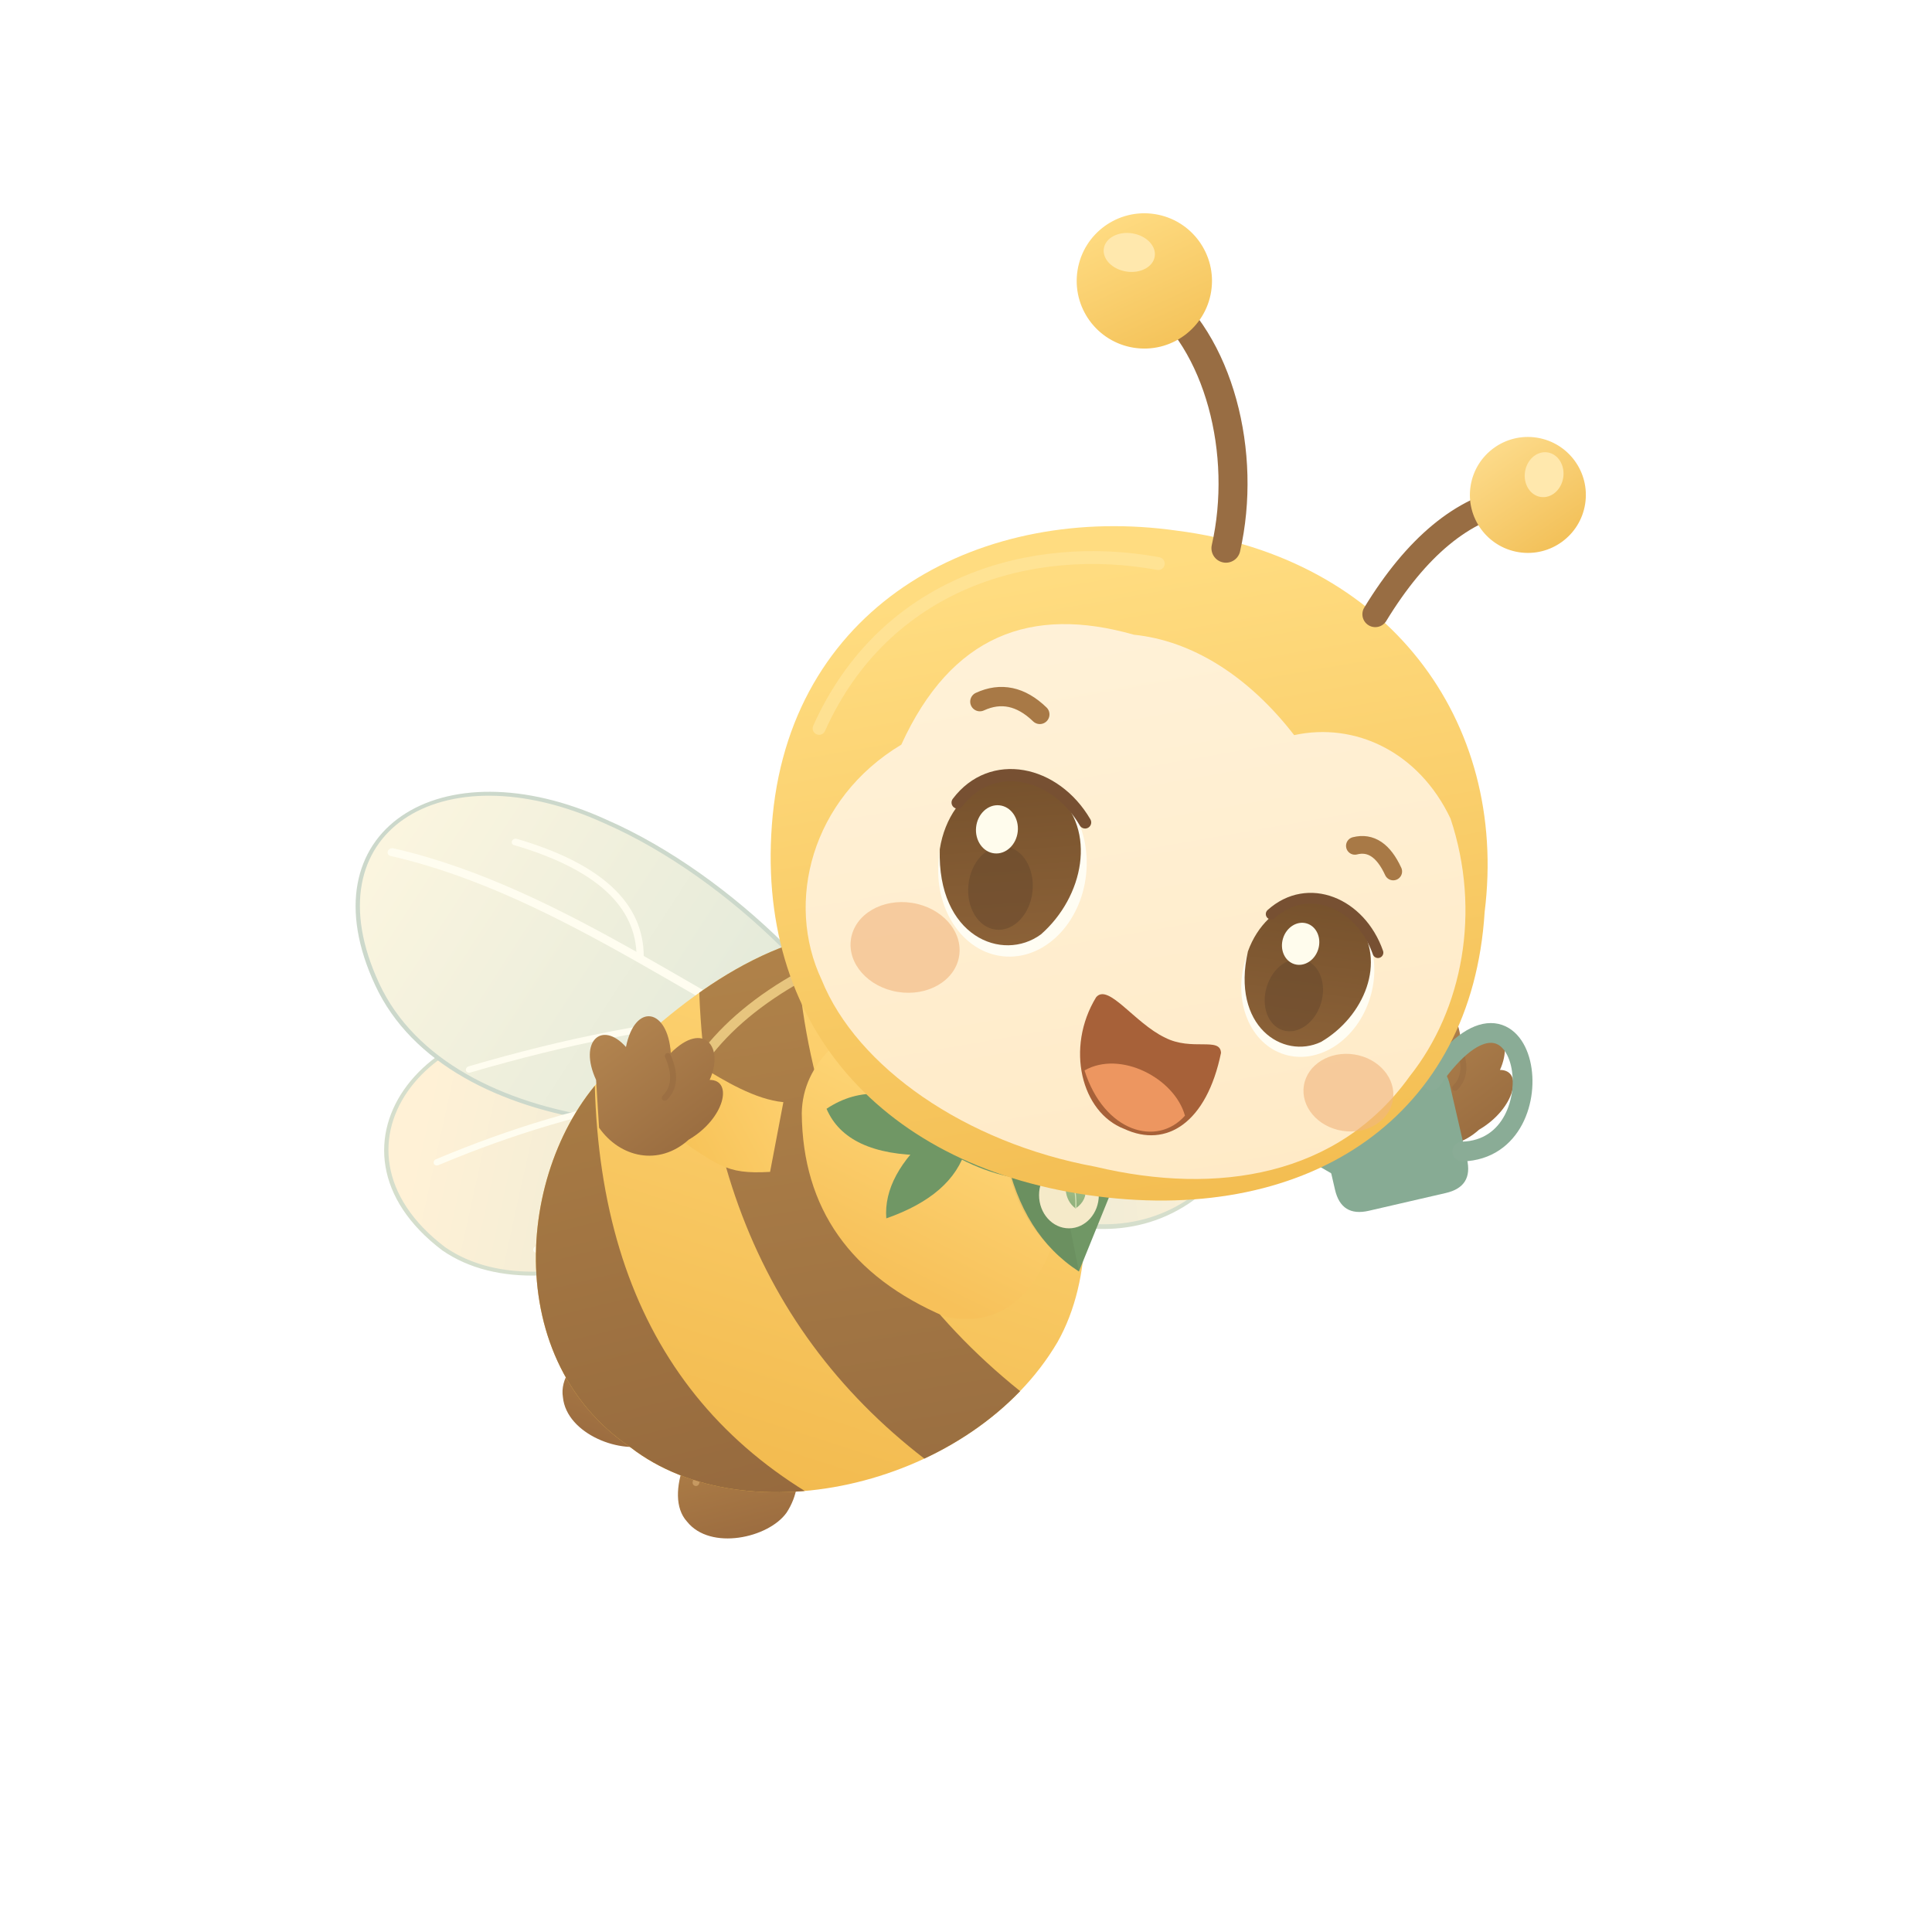
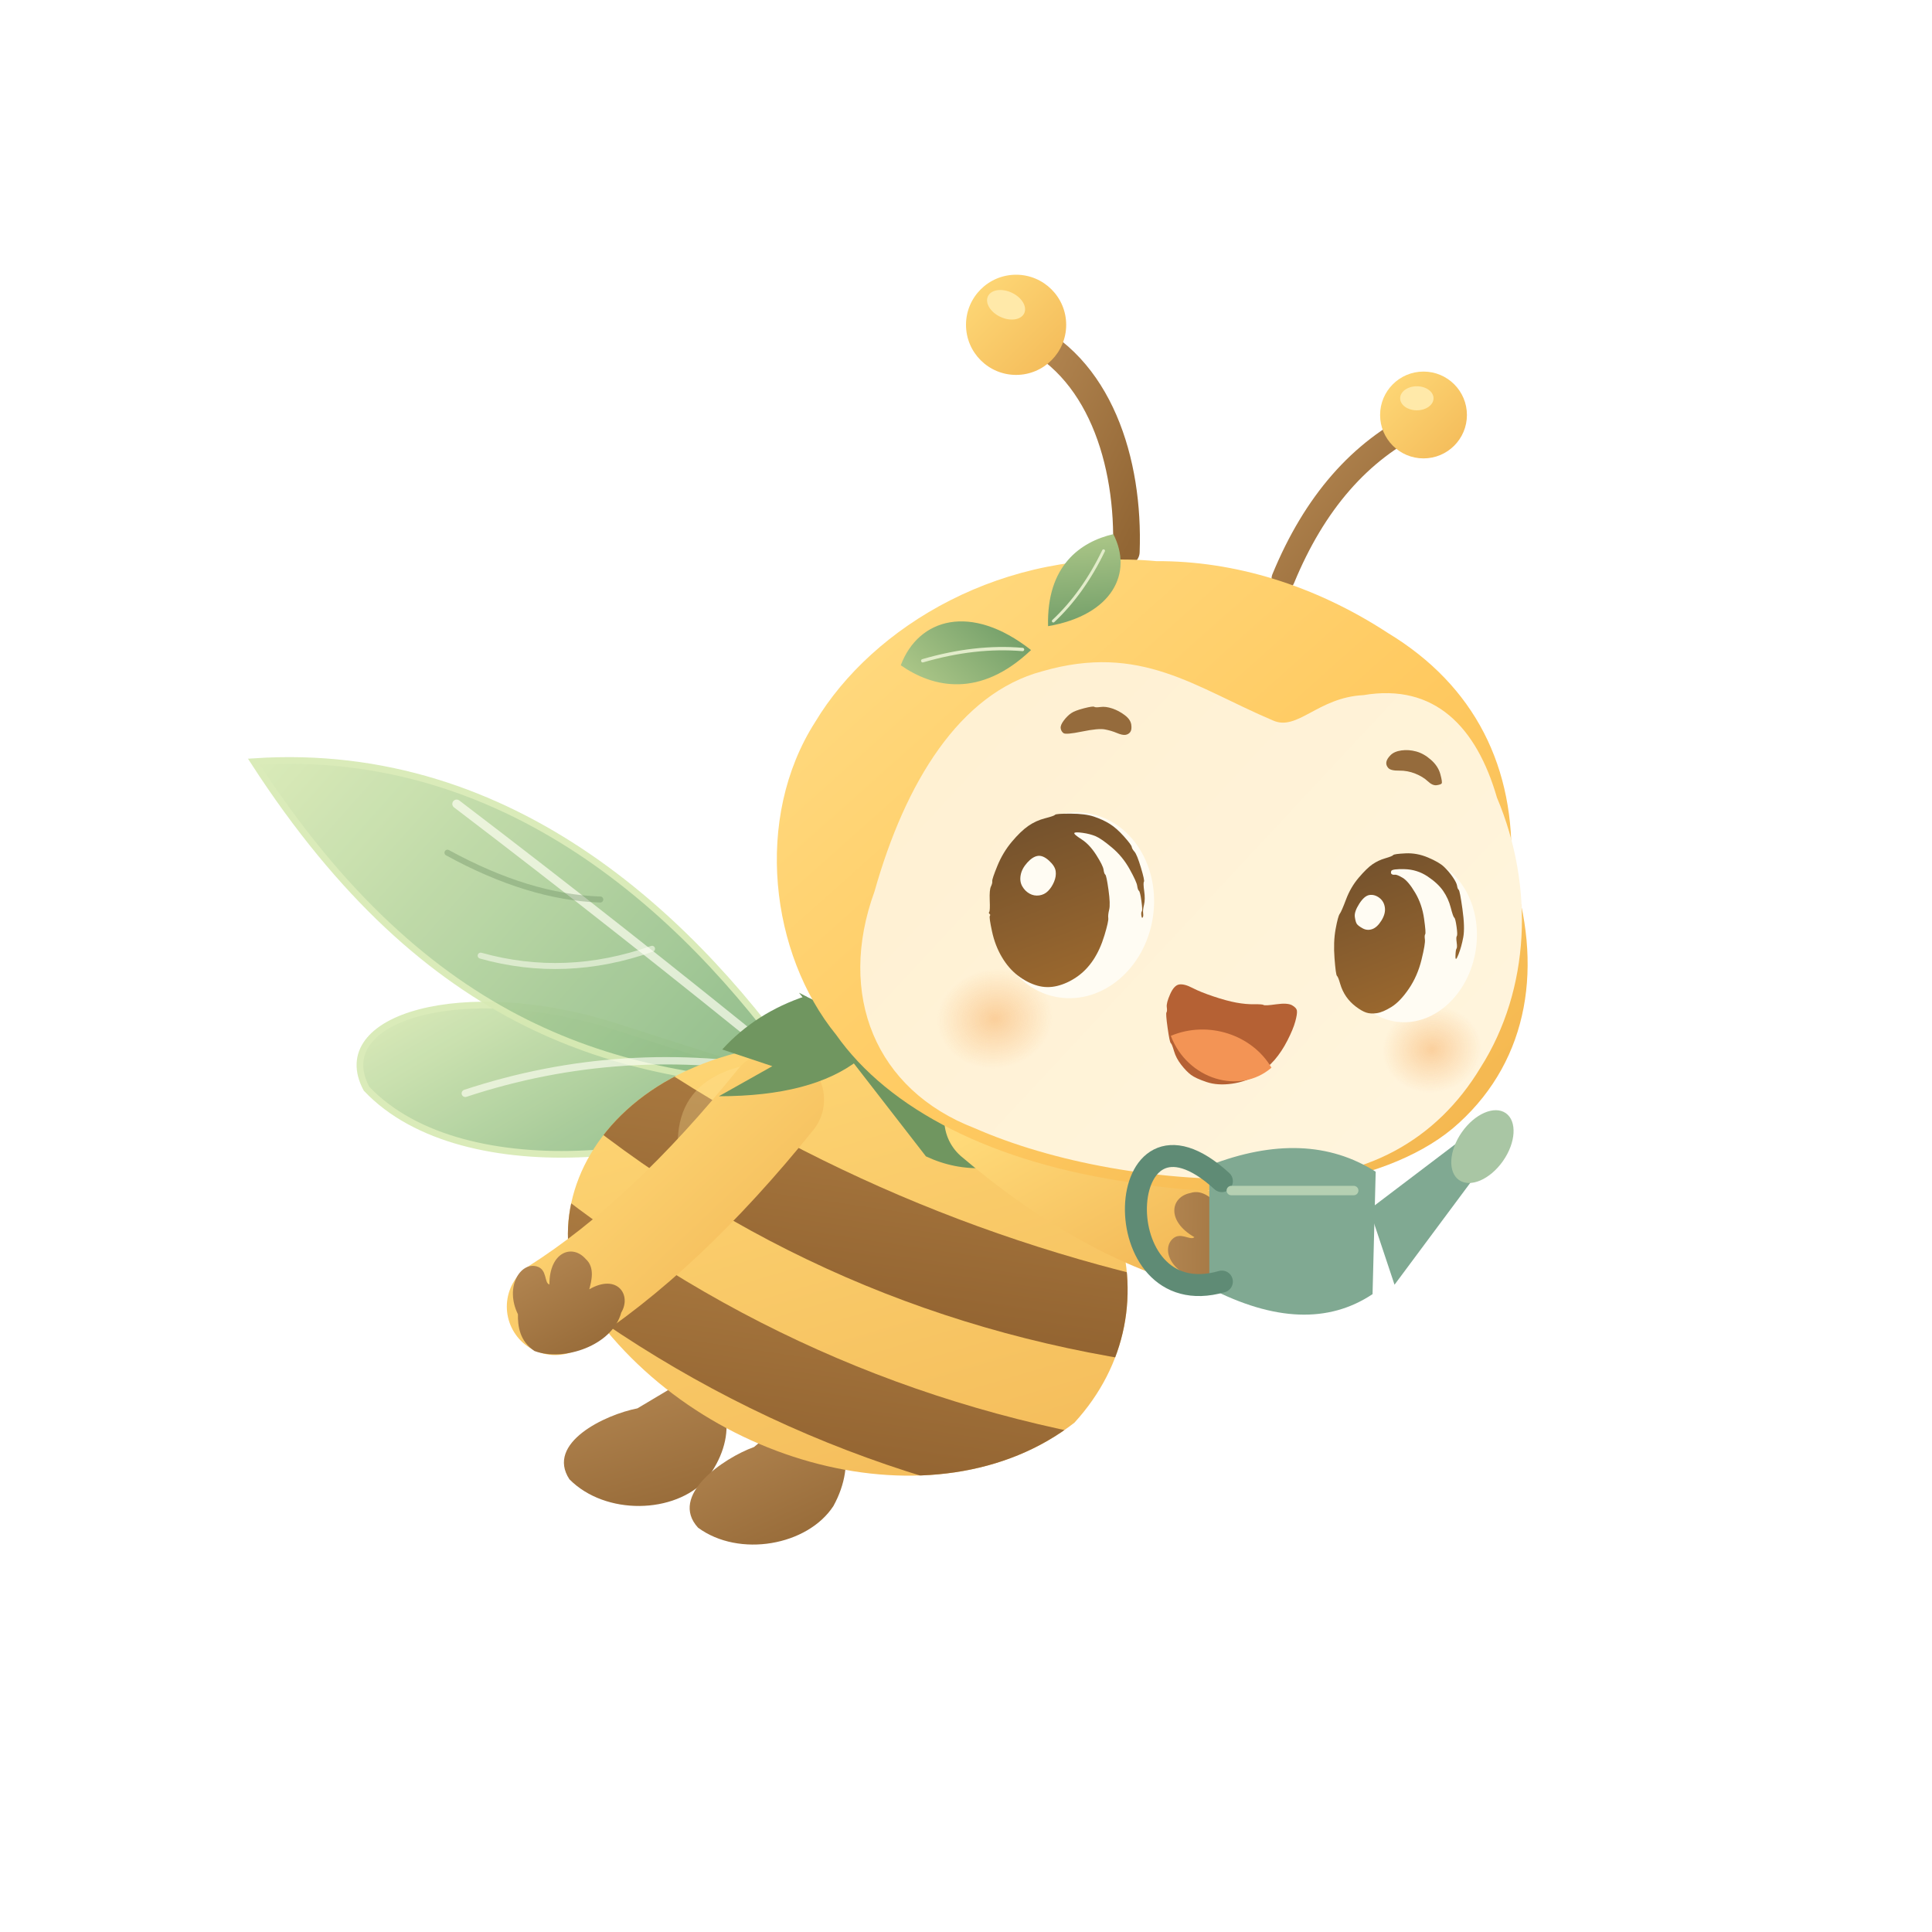
- <svg xmlns="http://www.w3.org/2000/svg" width="512" height="512" viewBox="0 0 512 512">
+ <svg xmlns="http://www.w3.org/2000/svg" viewBox="0 0 512 512" width="512" height="512">
  <defs>
-     <linearGradient id="paint-1" gradientUnits="userSpaceOnUse" x1="-146" y1="-64" x2="-25" y2="14">
-       <stop offset="0" stop-color="#FFF1D6" />
-       <stop offset="1" stop-color="#E4E8D6" />
+     <linearGradient id="faceGold" x1=".1" y1="0" x2=".85" y2="1" gradientUnits="objectBoundingBox">
+       <stop stop-color="#FFDB82" />
+       <stop offset=".55" stop-color="#FFCA61" />
+       <stop offset="1" stop-color="#F4B750" />
    </linearGradient>
-     <linearGradient id="paint-2" gradientUnits="userSpaceOnUse" x1="-122" y1="-164" x2="0" y2="0">
-       <stop offset="0" stop-color="#FBF5DF" />
-       <stop offset="1" stop-color="#DCE6D8" />
+     <linearGradient id="faceCream" x1="0" y1="0" x2="1" y2="1">
+       <stop stop-color="#FFF0D1" />
+       <stop offset="1" stop-color="#FFF5DE" />
    </linearGradient>
-     <linearGradient id="paint-3" gradientUnits="userSpaceOnUse" x1="-146" y1="-64" x2="-25" y2="14">
-       <stop offset="0" stop-color="#FFF1D6" />
-       <stop offset="1" stop-color="#E4E8D6" />
+     <radialGradient id="cheek">
+       <stop stop-color="#F7AF64" stop-opacity=".65" />
+       <stop offset="1" stop-color="#F7AF64" stop-opacity="0" />
+     </radialGradient>
+     <linearGradient id="eyeBrown" x1="0" y1="0" x2=".2" y2="1">
+       <stop stop-color="#71502D" />
+       <stop offset="1" stop-color="#99672E" />
    </linearGradient>
-     <linearGradient id="paint-4" gradientUnits="userSpaceOnUse" x1="-122" y1="-164" x2="0" y2="0">
-       <stop offset="0" stop-color="#FBF5DF" />
-       <stop offset="1" stop-color="#DCE6D8" />
+     <linearGradient id="bodyGold" x1="0" y1="0" x2="1" y2="1">
+       <stop stop-color="#FFDA79" />
+       <stop offset="1" stop-color="#F3B957" />
    </linearGradient>
-     <linearGradient id="paint-5" gradientUnits="userSpaceOnUse" x1="-10" y1="-17" x2="20" y2="20">
-       <stop offset="0" stop-color="#B28248" />
-       <stop offset="1" stop-color="#996A3F" />
+     <linearGradient id="stripeBrown" x1="0" y1="0" x2="1" y2="1">
+       <stop stop-color="#AC7C42" />
+       <stop offset="1" stop-color="#90612F" />
    </linearGradient>
-     <linearGradient id="paint-6" gradientUnits="userSpaceOnUse" x1="-10" y1="-17" x2="20" y2="20">
-       <stop offset="0" stop-color="#B28248" />
-       <stop offset="1" stop-color="#996A3F" />
+     <linearGradient id="handBrown" x1="0" y1="0" x2="1" y2="1">
+       <stop stop-color="#B78A55" />
+       <stop offset="1" stop-color="#926634" />
    </linearGradient>
-     <linearGradient id="paint-7" gradientUnits="userSpaceOnUse" x1="-55" y1="-75" x2="60" y2="88">
-       <stop offset="0" stop-color="#FFD677" />
-       <stop offset="1" stop-color="#F0B648" />
+     <linearGradient id="wing" x1="0" y1="0" x2="1" y2="1">
+       <stop stop-color="#D7E9B3" />
+       <stop offset="1" stop-color="#83B47F" />
    </linearGradient>
-     <clipPath id="clip-8">
-       <path d="M-62 -65 C-22 -97 50 -72 68 -34 C88 10 61 72 18 84 C-28 100 -74 60 -78 22 C-83 -10 -82 -42 -62 -65Z" />
-     </clipPath>
-     <linearGradient id="paint-9" gradientUnits="userSpaceOnUse" x1="-90" y1="-50" x2="80" y2="40">
-       <stop offset="0" stop-color="#B2844A" />
-       <stop offset="1" stop-color="#986D40" />
+     <linearGradient id="accessory" x1="0" y1="0" x2="1" y2="1">
+       <stop stop-color="#709660" />
+       <stop offset="1" stop-color="#709660" />
    </linearGradient>
-     <linearGradient id="paint-10" gradientUnits="userSpaceOnUse" x1="-95" y1="20" x2="70" y2="90">
-       <stop offset="0" stop-color="#AA7D45" />
-       <stop offset="1" stop-color="#93673D" />
+     <linearGradient id="page" x1="0" y1="0" x2="1" y2="1">
+       <stop stop-color="#FFFAE8" />
+       <stop offset="1" stop-color="#E4D8B6" />
    </linearGradient>
-     <linearGradient id="paint-11" gradientUnits="userSpaceOnUse" x1="0" y1="-70" x2="30" y2="-10">
-       <stop offset="0" stop-color="#FFDA7C" />
-       <stop offset="1" stop-color="#F7C15A" />
+     <linearGradient id="leaf" x1="0" y1="0" x2="1" y2="1">
+       <stop stop-color="#AEC889" />
+       <stop offset="1" stop-color="#6F9C67" />
    </linearGradient>
-     <linearGradient id="paint-12" gradientUnits="userSpaceOnUse" x1="0" y1="-20" x2="-51" y2="7">
-       <stop offset="0" stop-color="#FFD374" />
-       <stop offset="1" stop-color="#F5BF51" />
-     </linearGradient>
-     <linearGradient id="paint-13" gradientUnits="userSpaceOnUse" x1="-15" y1="-20" x2="15" y2="20">
-       <stop offset="0" stop-color="#B38550" />
-       <stop offset="1" stop-color="#9A6D40" />
-     </linearGradient>
-     <linearGradient id="paint-14" gradientUnits="userSpaceOnUse" x1="0" y1="-20" x2="76" y2="-2">
-       <stop offset="0" stop-color="#FFD374" />
-       <stop offset="1" stop-color="#F5BF51" />
-     </linearGradient>
-     <linearGradient id="paint-15" gradientUnits="userSpaceOnUse" x1="-15" y1="-20" x2="15" y2="20">
-       <stop offset="0" stop-color="#B38550" />
-       <stop offset="1" stop-color="#9A6D40" />
-     </linearGradient>
-     <linearGradient id="paint-16" gradientUnits="userSpaceOnUse" x1="0" y1="-100" x2="65" y2="90">
-       <stop offset="0" stop-color="#ACC68F" />
-       <stop offset="1" stop-color="#709765" />
-     </linearGradient>
-     <linearGradient id="paint-17" gradientUnits="userSpaceOnUse" x1="0" y1="-100" x2="65" y2="90">
-       <stop offset="0" stop-color="#FFDC80" />
-       <stop offset="1" stop-color="#F3BD51" />
-     </linearGradient>
-     <linearGradient id="paint-18" gradientUnits="userSpaceOnUse" x1="0" y1="-100" x2="65" y2="90">
-       <stop offset="0" stop-color="#FFF2D9" />
-       <stop offset="1" stop-color="#FFEAC6" />
-     </linearGradient>
-     <linearGradient id="paint-19" gradientUnits="userSpaceOnUse" x1="0" y1="-27" x2="9" y2="25">
-       <stop offset="0" stop-color="#77522D" />
-       <stop offset="1" stop-color="#8C6238" />
-     </linearGradient>
-     <linearGradient id="paint-20" gradientUnits="userSpaceOnUse" x1="0" y1="-27" x2="9" y2="25">
-       <stop offset="0" stop-color="#77522D" />
-       <stop offset="1" stop-color="#8C6238" />
-     </linearGradient>
-     <linearGradient id="paint-21" gradientUnits="userSpaceOnUse" x1="-50" y1="-98" x2="-20" y2="-53">
-       <stop offset="0" stop-color="#FFDC83" />
-       <stop offset="1" stop-color="#F2BE52" />
-     </linearGradient>
-     <linearGradient id="paint-22" gradientUnits="userSpaceOnUse" x1="22" y1="-64" x2="55" y2="-29">
-       <stop offset="0" stop-color="#FFE196" />
-       <stop offset="1" stop-color="#F2BF56" />
-     </linearGradient>
-     <linearGradient id="paint-23" gradientUnits="userSpaceOnUse" x1="0" y1="-29" x2="12" y2="38">
-       <stop offset="0" stop-color="#FFE19A" />
-       <stop offset="1" stop-color="#EDB044" />
+     <linearGradient id="pot" x1="0" y1="0" x2="1" y2="1">
+       <stop stop-color="#E7B384" />
+       <stop offset="1" stop-color="#C48F66" />
    </linearGradient>
  </defs>
-   <g id="actor" transform="translate(30.72 30.72) rotate(0) scale(0.88 0.88)">
-     <g id="actor0--wings" transform="translate(230 292) rotate(0) scale(1 1)">
-       <g id="actor0--wings0--wing-left" transform="translate(0 0) rotate(-24) scale(0.88 0.77)">
-         <path id="actor0--wings0--wing-left0--lower-wing" d="M0 0 C-57 30 -136 32 -159 -11 C-187 -69 -127 -105 -77 -64 C-40 -35 -15 -7 0 0Z" fill="url(#paint-1)" stroke="#D5DECC" stroke-width="1.5" stroke-linecap="round" stroke-linejoin="round" />
-         <path id="actor0--wings0--wing-left1--upper-wing" d="M0 0 C-57 1 -142 -49 -143 -116 C-144 -182 -90 -191 -49 -138 C-17 -98 4 -32 0 0Z" fill="url(#paint-2)" stroke="#CCD8CB" stroke-width="1.5" stroke-linecap="round" stroke-linejoin="round" />
-         <path d="M-3 -4 C-41 -49 -71 -119 -120 -161" fill="none" stroke="#FFFDF0" stroke-width="3" stroke-linecap="round" stroke-linejoin="round" />
-         <path d="M-35 -47 Q-74 -63 -126 -71 M-57 -84 Q-46 -112 -80 -145 M-5 0 Q-65 -41 -149 -43 M-69 -26 Q-92 -4 -130 4" fill="none" stroke="#FFFDF0" stroke-width="2.5" stroke-linecap="round" stroke-linejoin="round" />
+   <g id="character" transform="translate(256 256) scale(.885) translate(-256 -256)" data-theme="guardian" data-stage="3">
+     <g id="wing-right" transform="translate(295 297) rotate(-8) scale(-0.58 0.58)">
+       <path d="M0 0 C-34 17-107 15-131-20 C-139-43-97-48-55-27 C-31-15-14-6 0 0Z" fill="url(#wing)" opacity=".92" stroke="#D7E9B3" stroke-width="2" />
+       <path d="M0 0 C-56-11-110-34-149-122 C-71-115-25-53 0 0Z" fill="url(#wing)" opacity=".92" stroke="#D7E9B3" stroke-width="2" />
+       <path d="M-5-7 Q-48-55-91-100" fill="none" stroke="#FFFFF4" stroke-width="2.6" stroke-linecap="round" stroke-linejoin="round" opacity=".68" />
+       <path d="M-5-5 Q-53-22-102-14" fill="none" stroke="#FFFFF4" stroke-width="2.2" stroke-linecap="round" stroke-linejoin="round" opacity=".64" />
+       <path d="M-40-48 Q-67-43-91-54" fill="none" stroke="#FFFFF4" stroke-width="1.8" stroke-linecap="round" stroke-linejoin="round" opacity=".54" />
+       <path d="M-53-65 Q-74-69-96-86" fill="none" stroke="#64865D" stroke-width="1.8" stroke-linecap="round" stroke-linejoin="round" opacity=".35" />
+     </g>
+     <g id="wing-left" transform="translate(209 292) rotate(-9) scale(1.0 1.0)">
+       <path d="M0 0 C-34 17-107 15-131-20 C-139-43-97-48-55-27 C-31-15-14-6 0 0Z" fill="url(#wing)" opacity=".92" stroke="#D7E9B3" stroke-width="2" />
+       <path d="M0 0 C-56-11-110-34-149-122 C-71-115-25-53 0 0Z" fill="url(#wing)" opacity=".92" stroke="#D7E9B3" stroke-width="2" />
+       <path d="M-5-7 Q-48-55-91-100" fill="none" stroke="#FFFFF4" stroke-width="2.6" stroke-linecap="round" stroke-linejoin="round" opacity=".68" />
+       <path d="M-5-5 Q-53-22-102-14" fill="none" stroke="#FFFFF4" stroke-width="2.2" stroke-linecap="round" stroke-linejoin="round" opacity=".64" />
+       <path d="M-40-48 Q-67-43-91-54" fill="none" stroke="#FFFFF4" stroke-width="1.8" stroke-linecap="round" stroke-linejoin="round" opacity=".54" />
+       <path d="M-53-65 Q-74-69-96-86" fill="none" stroke="#64865D" stroke-width="1.8" stroke-linecap="round" stroke-linejoin="round" opacity=".35" />
+     </g>
+     <g id="feet">
+       <g id="foot-0" transform="translate(167 396) rotate(34)">
+         <path d="M-4-18 C9-21 18-10 17 5 C15 19-2 31-17 28 C-29 23-19 6-12-1Z" fill="url(#handBrown)" />
      </g>
-       <g id="actor0--wings1--wing-right" transform="translate(0 0) rotate(19) scale(-0.67 0.97)">
-         <path id="actor0--wings1--wing-right0--lower-wing" d="M0 0 C-57 30 -136 32 -159 -11 C-187 -69 -127 -105 -77 -64 C-40 -35 -15 -7 0 0Z" fill="url(#paint-3)" stroke="#D5DECC" stroke-width="1.5" stroke-linecap="round" stroke-linejoin="round" />
-         <path id="actor0--wings1--wing-right1--upper-wing" d="M0 0 C-57 1 -142 -49 -143 -116 C-144 -182 -90 -191 -49 -138 C-17 -98 4 -32 0 0Z" fill="url(#paint-4)" stroke="#CCD8CB" stroke-width="1.5" stroke-linecap="round" stroke-linejoin="round" />
-         <path d="M-3 -4 C-41 -49 -71 -119 -120 -161" fill="none" stroke="#FFFDF0" stroke-width="3" stroke-linecap="round" stroke-linejoin="round" />
-         <path d="M-35 -47 Q-74 -63 -126 -71 M-57 -84 Q-46 -112 -80 -145 M-5 0 Q-65 -41 -149 -43 M-69 -26 Q-92 -4 -130 4" fill="none" stroke="#FFFDF0" stroke-width="2.5" stroke-linecap="round" stroke-linejoin="round" />
+       <g id="foot-1" transform="translate(203 406) rotate(25)">
+         <path d="M-4-18 C9-21 18-10 17 5 C15 19-2 31-17 28 C-29 23-19 6-12-1Z" fill="url(#handBrown)" />
      </g>
    </g>
-     <g id="actor1--foot-0" transform="translate(155 382) rotate(58) scale(0.84 0.84)">
-       <path d="M-14 -17 C-21 -7 -21 18 -9 23 C3 29 20 16 22 5 C24 -9 14 -20 2 -21Z" fill="url(#paint-5)" />
-       <path d="M-9 -12 Q-14 0 -12 9" fill="none" stroke="#C69961" stroke-width="2.4" stroke-linecap="round" stroke-linejoin="round" />
+     <g id="body" transform="translate(221 345) rotate(21)">
+       <defs>
+         <clipPath id="bodyClip">
+           <path d="M0 -68 C63 -68 97.2 -23.12 80.1 20.4 C53.1 65.28 -21.6 73.44 -70.2 38.76 C-100.8 11.56 -85.5 -52.36 0 -68Z" />
+         </clipPath>
+       </defs>
+       <path d="M0 -68 C63 -68 97.2 -23.12 80.1 20.4 C53.1 65.28 -21.6 73.44 -70.2 38.76 C-100.8 11.56 -85.5 -52.36 0 -68Z" fill="url(#bodyGold)" />
+       <g clip-path="url(#bodyClip)">
+         <path d="M-100 -40.8 Q0 -13.6 102 -30.6 L102 -6.12 Q0 19.04 -100 -14.96Z" fill="url(#stripeBrown)" />
+         <path d="M-100 8.16 Q0 41.48 102 19.04 L102 42.84 Q0 66.64 -100 31.96Z" fill="url(#stripeBrown)" />
+       </g>
+       <path d="M-61.2 -16.32 Q-70.2 -42.84 -23.4 -55.08 Q-44.1 -38.08 -45.0 -17.68Z" fill="#FFE59B" opacity=".28" />
    </g>
-     <g id="actor2--foot-1" transform="translate(187 409) rotate(25) scale(0.84 0.84)">
-       <path d="M-14 -17 C-21 -7 -21 18 -9 23 C3 29 20 16 22 5 C24 -9 14 -20 2 -21Z" fill="url(#paint-6)" />
-       <path d="M-9 -12 Q-14 0 -12 9" fill="none" stroke="#C69961" stroke-width="2.4" stroke-linecap="round" stroke-linejoin="round" />
-     </g>
-     <g id="actor3--body" transform="translate(215 335) rotate(54) scale(1 1.04)">
-       <path id="actor3--body0--abdomen" d="M-62 -65 C-22 -97 50 -72 68 -34 C88 10 61 72 18 84 C-28 100 -74 60 -78 22 C-83 -10 -82 -42 -62 -65Z" fill="url(#paint-7)" />
-       <g id="actor3--body1--stripes" transform="translate(0 0) rotate(0) scale(1 1)" clip-path="url(#clip-8)">
-         <path d="M-105 -62 Q-12 15 93 -23 L91 11 Q-5 48 -97 -21Z" fill="url(#paint-9)" />
-         <path d="M-99 14 Q-9 88 76 43 L63 74 Q-24 116 -84 55Z" fill="url(#paint-10)" />
-       </g>
-       <path opacity="0.7" d="M-62 -58 Q-75 -12 -57 15" fill="none" stroke="#FFE395" stroke-width="3" stroke-linecap="round" stroke-linejoin="round" />
-       <path d="M-40 -61 Q0 -80 43 -50 Q59 -27 42 -12 Q2 11 -33 -13 Q-51 -26 -40 -61Z" fill="url(#paint-11)" />
-     </g>
-     <g id="actor4--arm-left" transform="translate(210 306) rotate(0) scale(1 1)">
-       <path d="M-9 -9 C-25.85 -10.6 -45.74 -31 -51 -27 Q-34 -14 -45 -1 C-28.56 10 -26.77 12.8 -13 12 Z" fill="url(#paint-12)" />
-       <g id="actor4--arm-left1--palm" transform="translate(-51 -13) rotate(0) scale(0.9 0.9)">
-         <path d="M-16 -3 C-22 -16 -14 -23 -6 -14 C-3 -29 8 -27 9 -12 C20 -23 27 -14 22 -3 C30 -3 27 10 15 17 C5 26 -8 23 -15 13Z" fill="url(#paint-13)" />
-         <path opacity="0.55" d="M8 -11 Q12 -2 7 3" fill="none" stroke="#956A3F" stroke-width="2" stroke-linecap="round" stroke-linejoin="round" />
+     <g id="arm-left">
+       <path d="M199 296 Q166.0 337.0 133 358" fill="none" stroke="url(#bodyGold)" stroke-width="29" stroke-linecap="round" stroke-linejoin="round" />
+       <g transform="translate(133 358) rotate(15) scale(0.85)">
+         <path d="M-12 6 C-19-2-16-12-10-12 C-6-12-6-7-4-7 C-7-18 0-23 6-19 C10-17 10-12 10-9 C18-17 25-11 23-4 C23 8 8 18-3 17 C-9 15-11 10-12 6Z" fill="url(#handBrown)" />
      </g>
    </g>
-     <g id="actor5--arm-right" transform="translate(321 312) rotate(0) scale(1 1)">
-       <path d="M-9 -9 C18.6 -12.4 48.24 -40 76 -36 Q93 -23 82 -10 C42.56 1 7.52 9.2 -13 12 Z" fill="url(#paint-14)" />
-       <g id="actor5--arm-right1--palm" transform="translate(76 -22) rotate(0) scale(0.9 0.9)">
-         <path d="M-16 -3 C-22 -16 -14 -23 -6 -14 C-3 -29 8 -27 9 -12 C20 -23 27 -14 22 -3 C30 -3 27 10 15 17 C5 26 -8 23 -15 13Z" fill="url(#paint-15)" />
-         <path opacity="0.55" d="M8 -11 Q12 -2 7 3" fill="none" stroke="#956A3F" stroke-width="2" stroke-linecap="round" stroke-linejoin="round" />
+     <g id="theme-scarf" transform="translate(255 277)">
+       <path d="M-49-13 Q-6 10 45-10 L26 34 Q6 44-11 36Z" fill="#709660" />
+       <path d="M-47-12 Q-62-7-72 4 L-57 9-73 18 Q-45 18-31 7Z" fill="#709660" />
+       <ellipse cx="7" cy="15" rx="12" ry="13" fill="#FFF0C7" />
+       <path d="M2 22 Q-1 8 12 6 Q15 19 2 22Z" fill="#709660" />
+       <path d="M3 20 L10 10" fill="none" stroke="#FFF0C7" stroke-width="1" stroke-linecap="round" stroke-linejoin="round" />
+     </g>
+     <g id="arm-right">
+       <path d="M264 302 Q297.5 330.5 331 339" fill="none" stroke="url(#bodyGold)" stroke-width="29" stroke-linecap="round" stroke-linejoin="round" />
+       <g transform="translate(331 339) rotate(-45) scale(0.85)">
+         <path d="M-12 6 C-19-2-16-12-10-12 C-6-12-6-7-4-7 C-7-18 0-23 6-19 C10-17 10-12 10-9 C18-17 25-11 23-4 C23 8 8 18-3 17 C-9 15-11 10-12 6Z" fill="url(#handBrown)" />
      </g>
    </g>
-     <g id="actor6--scarf" transform="translate(280 306) rotate(0) scale(1 1)">
-       <path d="M-36 -10 Q-2 3 35 -11 L23 10 Q-7 22 -34 3Z" fill="#709765" />
-       <path d="M-12 7 L25 5 L10 42 Q-7 31 -12 7Z" fill="#709765" />
-       <path opacity="0.05" d="M-12 7 Q-9 29 10 42 L4 12Z" fill="#000000" />
-       <path d="M-32 -5 Q-51 -17 -66 -7 Q-60 7 -36 7Z" fill="#709765" />
-       <path d="M-34 0 Q-49 13 -48 26 Q-28 19 -24 5Z" fill="#709765" />
-       <g id="actor6--scarf5--theme-badge" transform="translate(0 0) rotate(0) scale(1 1)">
-         <path d="M -2 19 C -2 13.477 2.029 9 7 9 C 11.971 9 16 13.477 16 19 C 16 24.523 11.971 29 7 29 C 2.029 29 -2 24.523 -2 19 Z" fill="#F5EAC9" />
-         <g transform="translate(9 23) rotate(15) scale(0.13 0.13)">
-           <path d="M0 0 C-32 -12 -45 -53 -30 -78 C7 -75 30 -34 0 0Z" fill="url(#paint-16)" />
-           <path d="M0 -2 Q-7 -35 -28 -69" fill="none" stroke="#D6E2B5" stroke-width="2.5" stroke-linecap="round" stroke-linejoin="round" />
-         </g>
+     <g id="antennae">
+       <path d="M304 132 C305 105 296 76 272 66" fill="none" stroke="url(#handBrown)" stroke-width="8" stroke-linecap="round" stroke-linejoin="round" />
+       <path d="M351 140 Q365 106 392 93" fill="none" stroke="url(#handBrown)" stroke-width="7" stroke-linecap="round" stroke-linejoin="round" />
+       <ellipse cx="271" cy="64" rx="15" ry="15" fill="url(#bodyGold)" />
+       <ellipse cx="268" cy="58" rx="6" ry="4" fill="#FFE9A9" transform="rotate(25 268 58)" />
+       <ellipse cx="393" cy="91" rx="13" ry="13" fill="url(#bodyGold)" />
+       <ellipse cx="391" cy="86" rx="5" ry="3.6" fill="#FFE9A9" />
+     </g>
+     <g id="head" transform="translate(317 230) rotate(-8) scale(0.62) translate(-638 -434)">
+       <g transform="translate(13 9)">
+         <path d="M640 272 C568 255 500 284 466 326 C430 368 429 434 455 477 C475 516 521 549 588 568 C644 586 711 586 747 561 C785 535 798 491 789 443 C798 395 784 353 746 322 C714 294 677 277 640 272Z" fill="url(#faceGold)" />
+         <path d="M483 411 C505 361 537 322 578 317 C627 310 650 335 685 356 C696 363 708 348 730 350 C765 349 782 373 787 408 C799 453 790 502 761 536 C735 568 698 582 654 575 C600 570 549 552 515 531 C470 506 458 458 483 411Z" fill="url(#faceCream)" />
+       </g>
+       <ellipse cx="545" cy="489" rx="28" ry="24" fill="url(#cheek)" opacity=".8" />
+       <ellipse cx="752" cy="533" rx="24" ry="21" fill="url(#cheek)" opacity=".8" />
+       <ellipse cx="590" cy="440" rx="39" ry="45" transform="rotate(17 590 440)" fill="#FFFCF3" />
+       <ellipse cx="748" cy="479" rx="33" ry="40" transform="rotate(17 748 479)" fill="#FFFCF3" />
+       <path d="M571 416.5Q574 414 576.5 414Q579 414 581.5 417Q584 420 584 422.5Q584 425 582.5 427.5Q581 430 579 431.5Q577 433 574.5 433Q572 433 570 431.5Q568 430 567 427.5Q566 425 567 422Q568 419 571 416.5ZM606 399Q602 397 595 396Q588 395 587.5 395.5Q587 396 582.5 396.5Q578 397 574 399Q570 401 565 405.5Q560 410 556.5 416Q553 422 553 423Q553 424 552 425.5Q551 427 550.5 432Q550 437 549.5 437.5Q549 438 549.5 438.5Q550 439 549.5 439.5Q549 440 549.5 447Q550 454 552.5 460Q555 466 559 470Q563 474 567.5 476Q572 478 577 477.5Q582 477 587 474.5Q592 472 596 467.5Q600 463 603 456.5Q606 450 606 448.5Q606 447 607 444.5Q608 442 608 435Q608 428 607.5 427.5Q607 427 607 425Q607 423 604.5 417.5Q602 412 598.5 409Q595 406 595.5 405.5Q596 405 599.5 406Q603 407 605.5 408.5Q608 410 612.5 415Q617 420 619.5 426.5Q622 433 622 435Q622 437 622.5 437.5Q623 438 623 442.5Q623 447 622.5 447.5Q622 448 622 449.5Q622 451 622.5 450.5Q623 450 623 448.5Q623 447 624 444.5Q625 442 625 438Q625 434 625.5 433.5Q626 433 625 426.5Q624 420 623 418.5Q622 417 622 416Q622 415 619 410.5Q616 406 613 403.5Q610 401 606 399Z" fill="url(#eyeBrown)" fill-rule="evenodd" />
+       <path d="M732.5 455Q735 455 737 457Q739 459 739 462Q739 465 736.5 468Q734 471 731.5 471.5Q729 472 727 470.5Q725 469 724.5 468Q724 467 724 464.5Q724 462 727 458.5Q730 455 732.5 455ZM763 441Q758 438 752.5 437.5Q747 437 746.5 437.5Q746 438 742.5 438.5Q739 439 736 440.5Q733 442 728.5 446Q724 450 721 455.5Q718 461 717 462Q716 463 714 469Q712 475 711.5 483Q711 491 711.5 491.5Q712 492 712.5 495.5Q713 499 714.5 502Q716 505 718.5 507.5Q721 510 723 511Q725 512 728 512Q731 512 735.5 510Q740 508 745 502.5Q750 497 753 489.5Q756 482 756 480Q756 478 756.5 477.5Q757 477 757 470Q757 463 754.5 457Q752 451 749.5 449Q747 447 746 447Q745 447 744.5 446.5Q744 446 744.5 445Q745 444 751 445Q757 446 761.5 450Q766 454 768 458Q770 462 770.5 466.5Q771 471 771.5 471.5Q772 472 772 476Q772 480 771.5 480.5Q771 481 771 483.5Q771 486 770.5 486.5Q770 487 769.5 490Q769 493 771 489.5Q773 486 774.5 481.5Q776 477 776 468Q776 459 775.5 458.5Q775 458 775 456.5Q775 455 773.5 452Q772 449 770 446.5Q768 444 763 441Z" fill="url(#eyeBrown)" fill-rule="evenodd" />
+       <path d="M598 351Q596 353 596 354.5Q596 356 597 357Q598 358 606 357.5Q614 357 617 358Q620 359 622.5 360.5Q625 362 626.5 362Q628 362 629 361Q630 360 630 357.5Q630 355 627.5 352.5Q625 350 622 348.5Q619 347 616.5 347Q614 347 613.5 346.5Q613 346 608.5 346.5Q604 347 602 348Q600 349 598 351Z" fill="#956B3C" />
+       <path d="M752 389.5Q750 391 749.5 392.5Q749 394 750 395.5Q751 397 755 397.5Q759 398 762.5 400Q766 402 768 404.5Q770 407 772 407Q774 407 774.5 406.5Q775 406 774.5 402Q774 398 771 394.5Q768 391 764.5 389.5Q761 388 757.5 388Q754 388 752 389.5Z" fill="#956B3C" />
+       <path d="M630.5 489Q628 493 628 495Q628 497 627.5 497.5Q627 498 627 505Q627 512 627.5 512.5Q628 513 628.5 516.5Q629 520 631 523.5Q633 527 635 529Q637 531 642 533.5Q647 536 654 536Q661 536 666.5 533.5Q672 531 676 527.5Q680 524 683.5 519Q687 514 688.5 510.5Q690 507 690 505.5Q690 504 688 502.5Q686 501 680.5 501Q675 501 674.5 500.5Q674 500 670 499.5Q666 499 661.5 497.5Q657 496 651 493Q645 490 641.5 487.5Q638 485 635.5 485Q633 485 630.5 489Z" fill="#B56134" fill-rule="evenodd" />
+       <path d="M628 509 C647 504 667 514 674 531 C657 542 633 531 628 509Z" fill="#F39455" />
+     </g>
+     <g id="theme-leaf-clip" transform="translate(317 230) rotate(-8)">
+       <g transform="translate(-44 -79) rotate(-67) scale(0.5)">
+         <path d="M0 27 C-36 5-37-24-29-46 C1-43 18-15 0 27Z" fill="url(#leaf)" />
+         <path d="M-1 22 Q-6-6-23-34" fill="none" stroke="#E2ECCA" stroke-width="2" stroke-linecap="round" stroke-linejoin="round" />
+       </g>
+       <g transform="translate(-15 -85) rotate(65) scale(0.43)">
+         <path d="M0 27 C-36 5-37-24-29-46 C1-43 18-15 0 27Z" fill="url(#leaf)" />
+         <path d="M-1 22 Q-6-6-23-34" fill="none" stroke="#E2ECCA" stroke-width="2" stroke-linecap="round" stroke-linejoin="round" />
      </g>
    </g>
-     <g id="actor7--theme-prop" transform="translate(384 302) rotate(-13) scale(0.85 0.85)">
-       <path d="M-15 -17 L13 -17 Q23 -17 23 -7 L23 20 Q23 30 13 30 L-15 30 Q-25 30 -25 20 L-25 -7 Q-25 -17 -15 -17 Z" fill="#87AB94" />
-       <path d="M-24 -8 L-47 -25 L-55 -14 L-24 15Z" fill="#87AB94" />
-       <path d="M17 -10 C61 -50 57 24 22 17" fill="none" stroke="#8AAC96" stroke-width="7" stroke-linecap="round" stroke-linejoin="round" />
-       <path d="M -60 -22 C -60 -24.209 -56.418 -26 -52 -26 C -47.582 -26 -44 -24.209 -44 -22 C -44 -19.791 -47.582 -18 -52 -18 C -56.418 -18 -60 -19.791 -60 -22 Z" fill="#D9DDAD" />
-     </g>
-     <g id="actor8--head" transform="translate(307 228) rotate(9) scale(0.97 0.97)">
-       <path id="actor8--head0--head-shell" d="M-114 0 C-118 -67 -64 -106 -4 -107 C62 -109 107 -65 109 -5 C115 58 71 99 4 101 C-63 103 -110 65 -114 0Z" fill="url(#paint-17)" />
-       <path opacity="0.7" d="M-104 -29 C-91 -77 -48 -97 -8 -96" fill="none" stroke="#FFE59D" stroke-width="4" stroke-linecap="round" stroke-linejoin="round" />
-       <path id="actor8--head2--face-mask" d="M-78 -28 C-68 -64 -45 -77 -12 -73 C6 -74 25 -66 42 -50 C60 -57 81 -51 94 -32 C108 -5 107 26 94 49 C77 83 41 95 2 92 C-39 91 -76 73 -91 48 C-106 26 -103 -7 -78 -28Z" fill="url(#paint-18)" />
-       <path opacity="0.61" d="M -84 34 C -84 26.268 -76.389 20 -67 20 C -57.611 20 -50 26.268 -50 34 C -50 41.732 -57.611 48 -67 48 C -76.389 48 -84 41.732 -84 34 Z" fill="#F1B67E" />
-       <path opacity="0.61" d="M 62 57 C 62 50.373 68.268 45 76 45 C 83.732 45 90 50.373 90 57 C 90 63.627 83.732 69 76 69 C 68.268 69 62 63.627 62 57 Z" fill="#F1B67E" />
-       <g id="actor8--head5--eyes" transform="translate(0 0) rotate(0) scale(1 1)">
-         <g id="actor8--head5--eyes0--eye-left" transform="translate(-38 4) rotate(-3) scale(1 1)">
-           <path d="M -23 0 C -23 -15.464 -12.703 -28 0 -28 C 12.703 -28 23 -15.464 23 0 C 23 15.464 12.703 28 0 28 C -12.703 28 -23 15.464 -23 0 Z" fill="#FFFDF3" />
-           <path d="M-23 -3 C-22 -23 -4 -34 11 -24 C25 -14 23 7 11 20 C0 30 -21 24 -23 -3Z" fill="url(#paint-19)" />
-           <path opacity="0.52" d="M -13 7 C -13 -0.18 -8.523 -6 -3 -6 C 2.523 -6 7 -0.18 7 7 C 7 14.18 2.523 20 -3 20 C -8.523 20 -13 14.18 -13 7 Z" fill="#65472D" />
-           <path d="M -12.5 -11 C -12.5 -15.142 -9.59 -18.5 -6 -18.5 C -2.41 -18.5 0.5 -15.142 0.5 -11 C 0.5 -6.858 -2.41 -3.5 -6 -3.5 C -9.59 -3.5 -12.5 -6.858 -12.5 -11 Z" fill="#FFFCED" />
-           <path d="M-19 -18 C-10 -33 10 -31 21 -16" fill="none" stroke="#775032" stroke-width="3.8" stroke-linecap="round" stroke-linejoin="round" />
-         </g>
-         <g id="actor8--head5--eyes1--eye-right" transform="translate(58 24) rotate(8) scale(0.88 0.88)">
-           <path d="M -23 0 C -23 -15.464 -12.703 -28 0 -28 C 12.703 -28 23 -15.464 23 0 C 23 15.464 12.703 28 0 28 C -12.703 28 -23 15.464 -23 0 Z" fill="#FFFDF3" />
-           <path d="M-23 -3 C-22 -23 -4 -34 11 -24 C25 -14 23 7 11 20 C0 30 -21 24 -23 -3Z" fill="url(#paint-20)" />
-           <path opacity="0.52" d="M -13 7 C -13 -0.18 -8.523 -6 -3 -6 C 2.523 -6 7 -0.18 7 7 C 7 14.18 2.523 20 -3 20 C -8.523 20 -13 14.18 -13 7 Z" fill="#65472D" />
-           <path d="M -12.5 -11 C -12.5 -15.142 -9.59 -18.5 -6 -18.5 C -2.41 -18.5 0.5 -15.142 0.5 -11 C 0.5 -6.858 -2.41 -3.5 -6 -3.5 C -9.59 -3.5 -12.5 -6.858 -12.5 -11 Z" fill="#FFFCED" />
-           <path d="M-19 -18 C-10 -33 10 -31 21 -16" fill="none" stroke="#775032" stroke-width="3.8" stroke-linecap="round" stroke-linejoin="round" />
-         </g>
+     <g id="theme-prop">
+       <g id="theme-can" transform="translate(358 327) scale(0.94)">
+         <path d="M-31-12 Q0-24 22-10 L21 29 Q0 43-31 27Z" fill="#80A992" />
+         <path d="M20 2 L49-20 57-13 28 26Z" fill="#80A992" />
+         <ellipse cx="56" cy="-18" rx="8" ry="13" fill="#A9C6A4" transform="rotate(35 56 -18)" />
+         <path d="M-27-7 C-62-39-65 36-27 25" fill="none" stroke="#5F8B75" stroke-width="7" stroke-linecap="round" stroke-linejoin="round" />
+         <path d="M-24-4 L15-4" fill="none" stroke="#B5D0B2" stroke-width="3" stroke-linecap="round" stroke-linejoin="round" />
      </g>
-       <path d="M-56 -45 Q-47 -51 -37 -44" fill="none" stroke="#A87946" stroke-width="6" stroke-linecap="round" stroke-linejoin="round" />
-       <path d="M66 -19 Q73 -22 79 -13" fill="none" stroke="#A87946" stroke-width="5.5" stroke-linecap="round" stroke-linejoin="round" />
-       <path id="actor8--head8--mouth" d="M-6 40 C-3 35 7 46 17 49 C26 52 34 46 35 51 C34 73 23 83 9 79 C-5 76 -13 57 -6 40Z" fill="#A76139" />
-       <path d="M-6 63 C4 55 22 61 27 72 C20 83 3 81 -6 63Z" fill="#ED9660" />
-       <g id="actor8--head10--antenna-left" transform="translate(12 -104) rotate(0) scale(1 1)">
-         <path d="M0 0 C2 -30 -12 -63 -35 -75" fill="none" stroke="#986D43" stroke-width="9" stroke-linecap="round" stroke-linejoin="round" />
-         <path d="M -59 -78 C -59 -89.598 -49.598 -99 -38 -99 C -26.402 -99 -17 -89.598 -17 -78 C -17 -66.402 -26.402 -57 -38 -57 C -49.598 -57 -59 -66.402 -59 -78 Z" fill="url(#paint-21)" />
-         <path d="M -52 -86 C -52 -89.314 -48.418 -92 -44 -92 C -39.582 -92 -36 -89.314 -36 -86 C -36 -82.686 -39.582 -80 -44 -80 C -48.418 -80 -52 -82.686 -52 -86 Z" fill="#FFE8AD" />
-       </g>
-       <g id="actor8--head11--antenna-right" transform="translate(61 -91) rotate(0) scale(1 1)">
-         <path d="M0 0 Q14 -34 37 -42" fill="none" stroke="#986D43" stroke-width="8" stroke-linecap="round" stroke-linejoin="round" />
-         <path d="M 23 -44 C 23 -53.941 31.059 -62 41 -62 C 50.941 -62 59 -53.941 59 -44 C 59 -34.059 50.941 -26 41 -26 C 31.059 -26 23 -34.059 23 -44 Z" fill="url(#paint-22)" />
-         <path d="M 39 -51 C 39 -54.866 41.686 -58 45 -58 C 48.314 -58 51 -54.866 51 -51 C 51 -47.134 48.314 -44 45 -44 C 41.686 -44 39 -47.134 39 -51 Z" fill="#FFE8AD" />
-       </g>
-     </g>
-     <g id="actor9--nectar" opacity="0" transform="translate(384 314) rotate(0) scale(0.68 0.68)">
-       <path d="M0 -29 C-8 -17 -26 0 -25 15 C-24 31 -12 38 0 37 C17 37 29 25 27 10 C25 -5 9 -21 0 -29Z" fill="url(#paint-23)" />
-       <path d="M-6 -9 C-12 0 -18 7 -15 16 C-12 21 -7 17 -7 12 C-7 5 -3 -1 -6 -9Z" fill="#FFF0BF" />
    </g>
  </g>
</svg>
